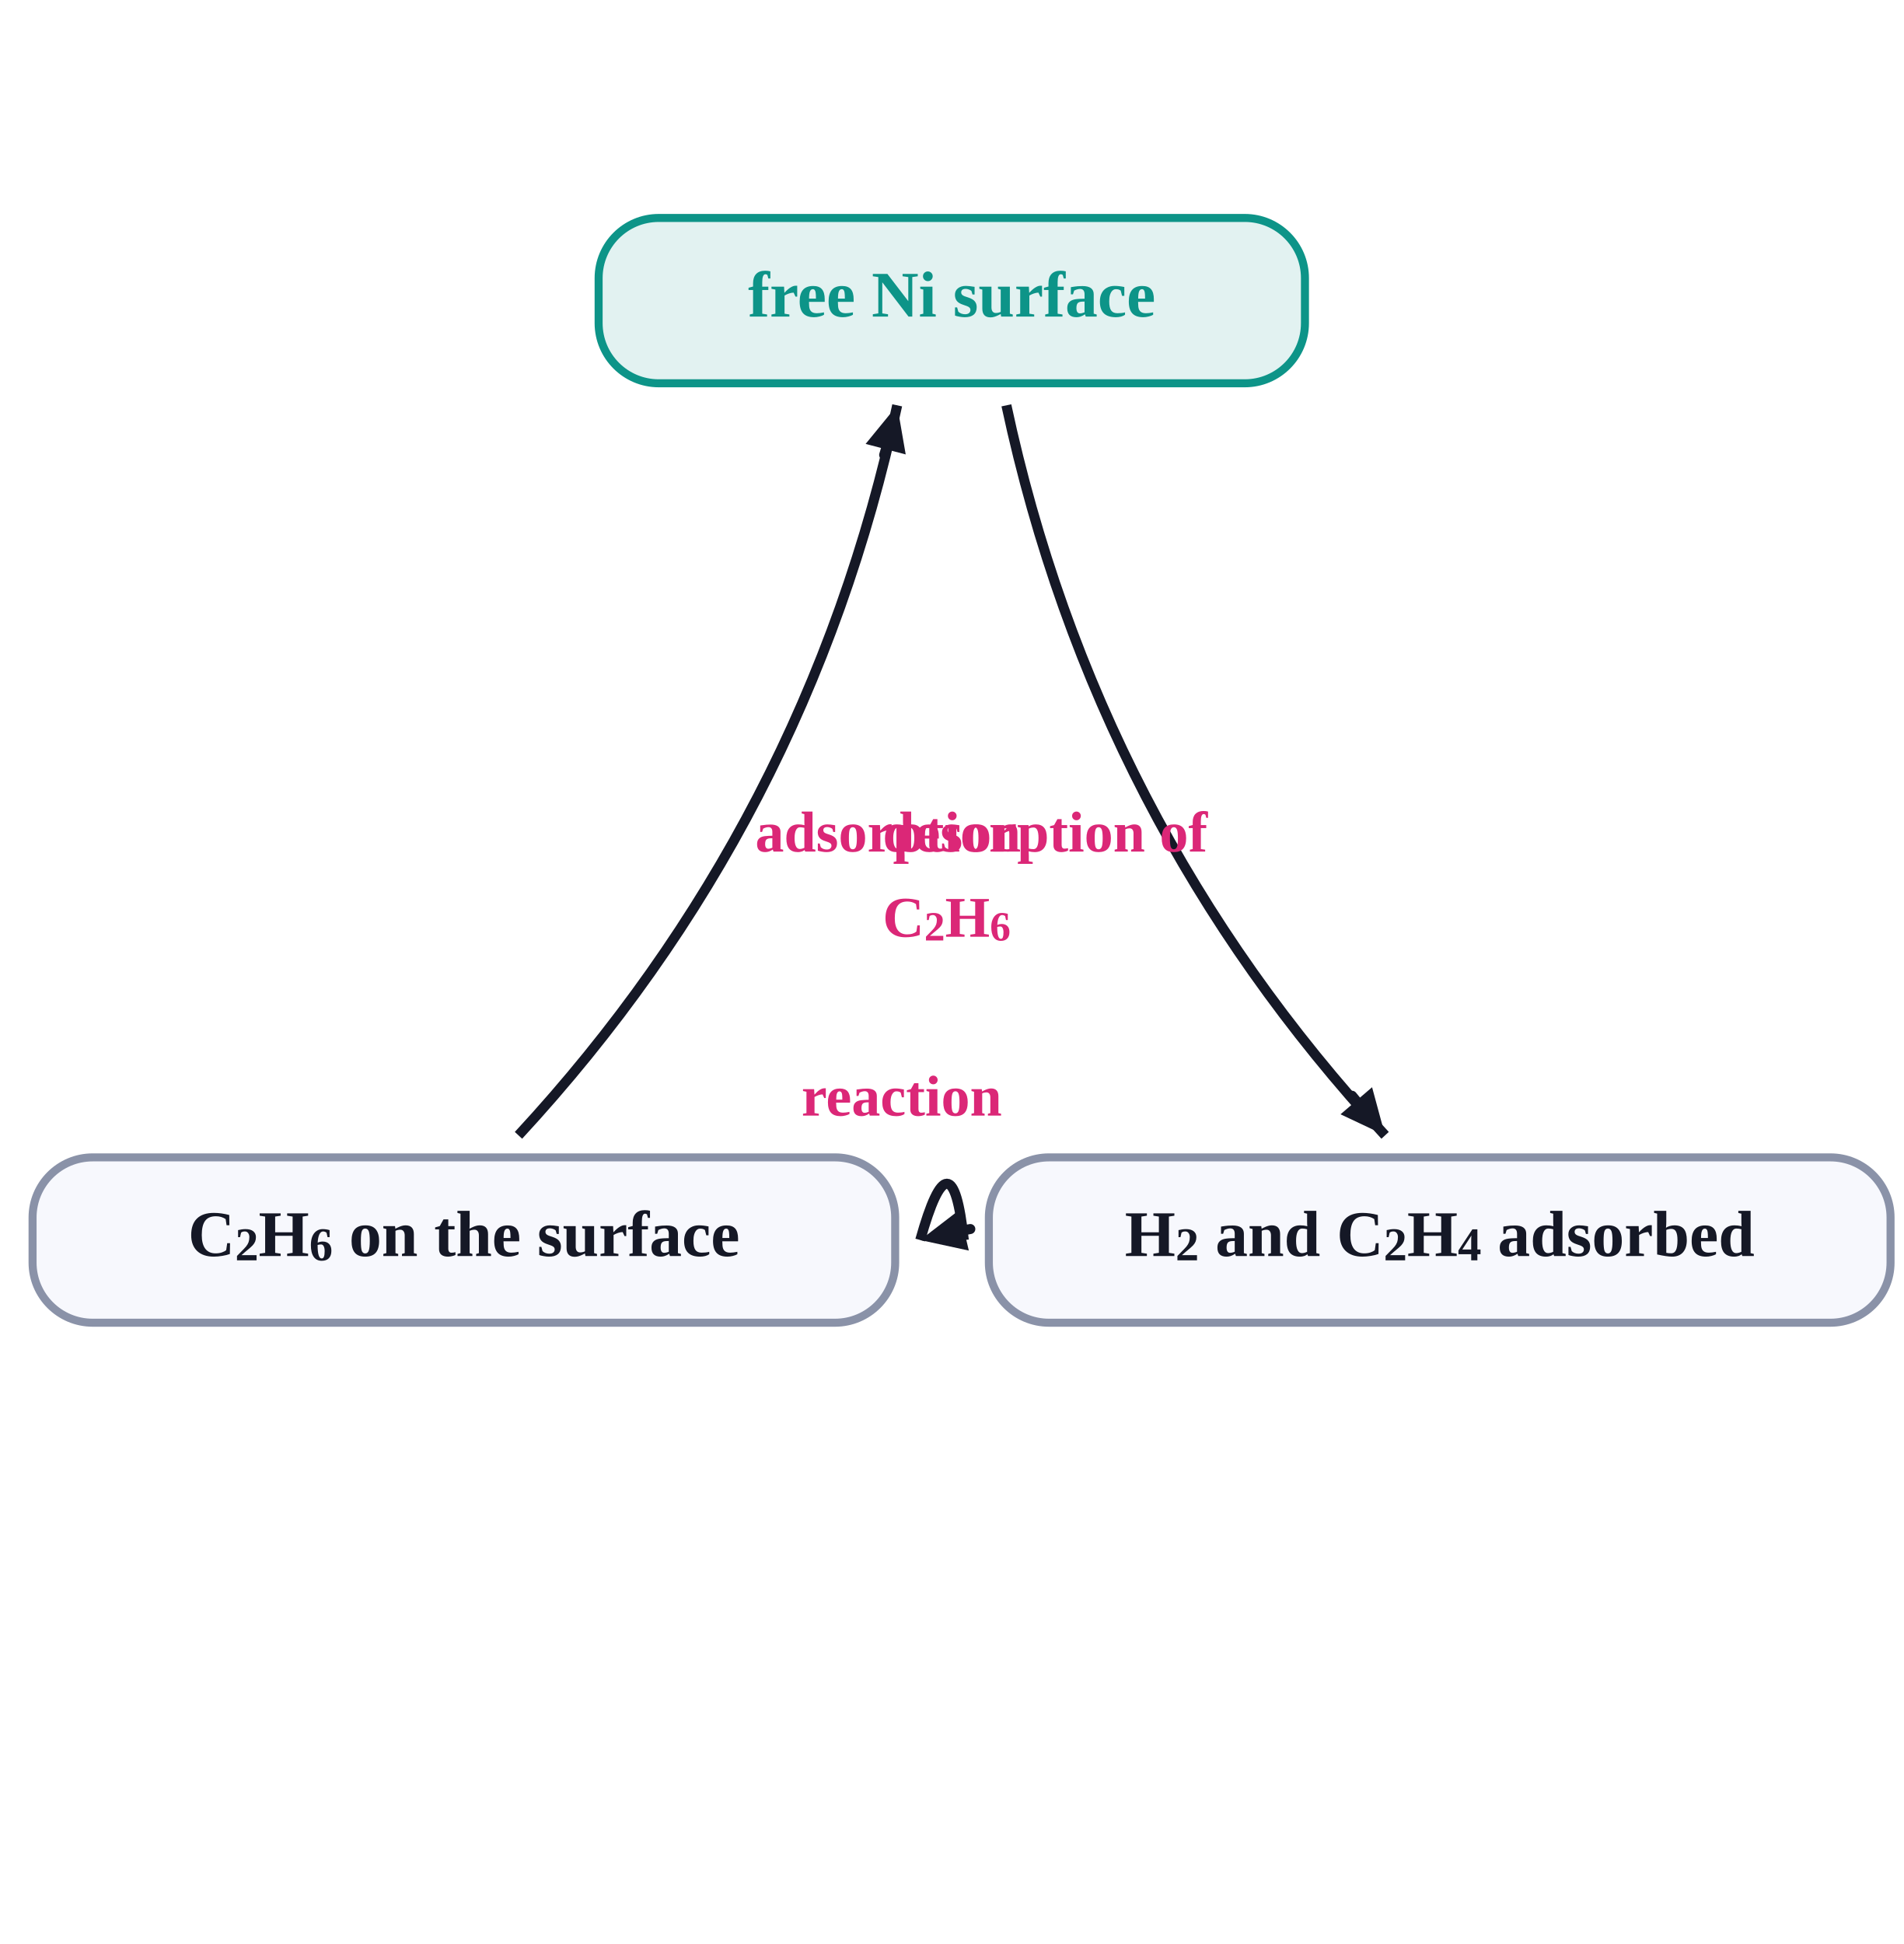
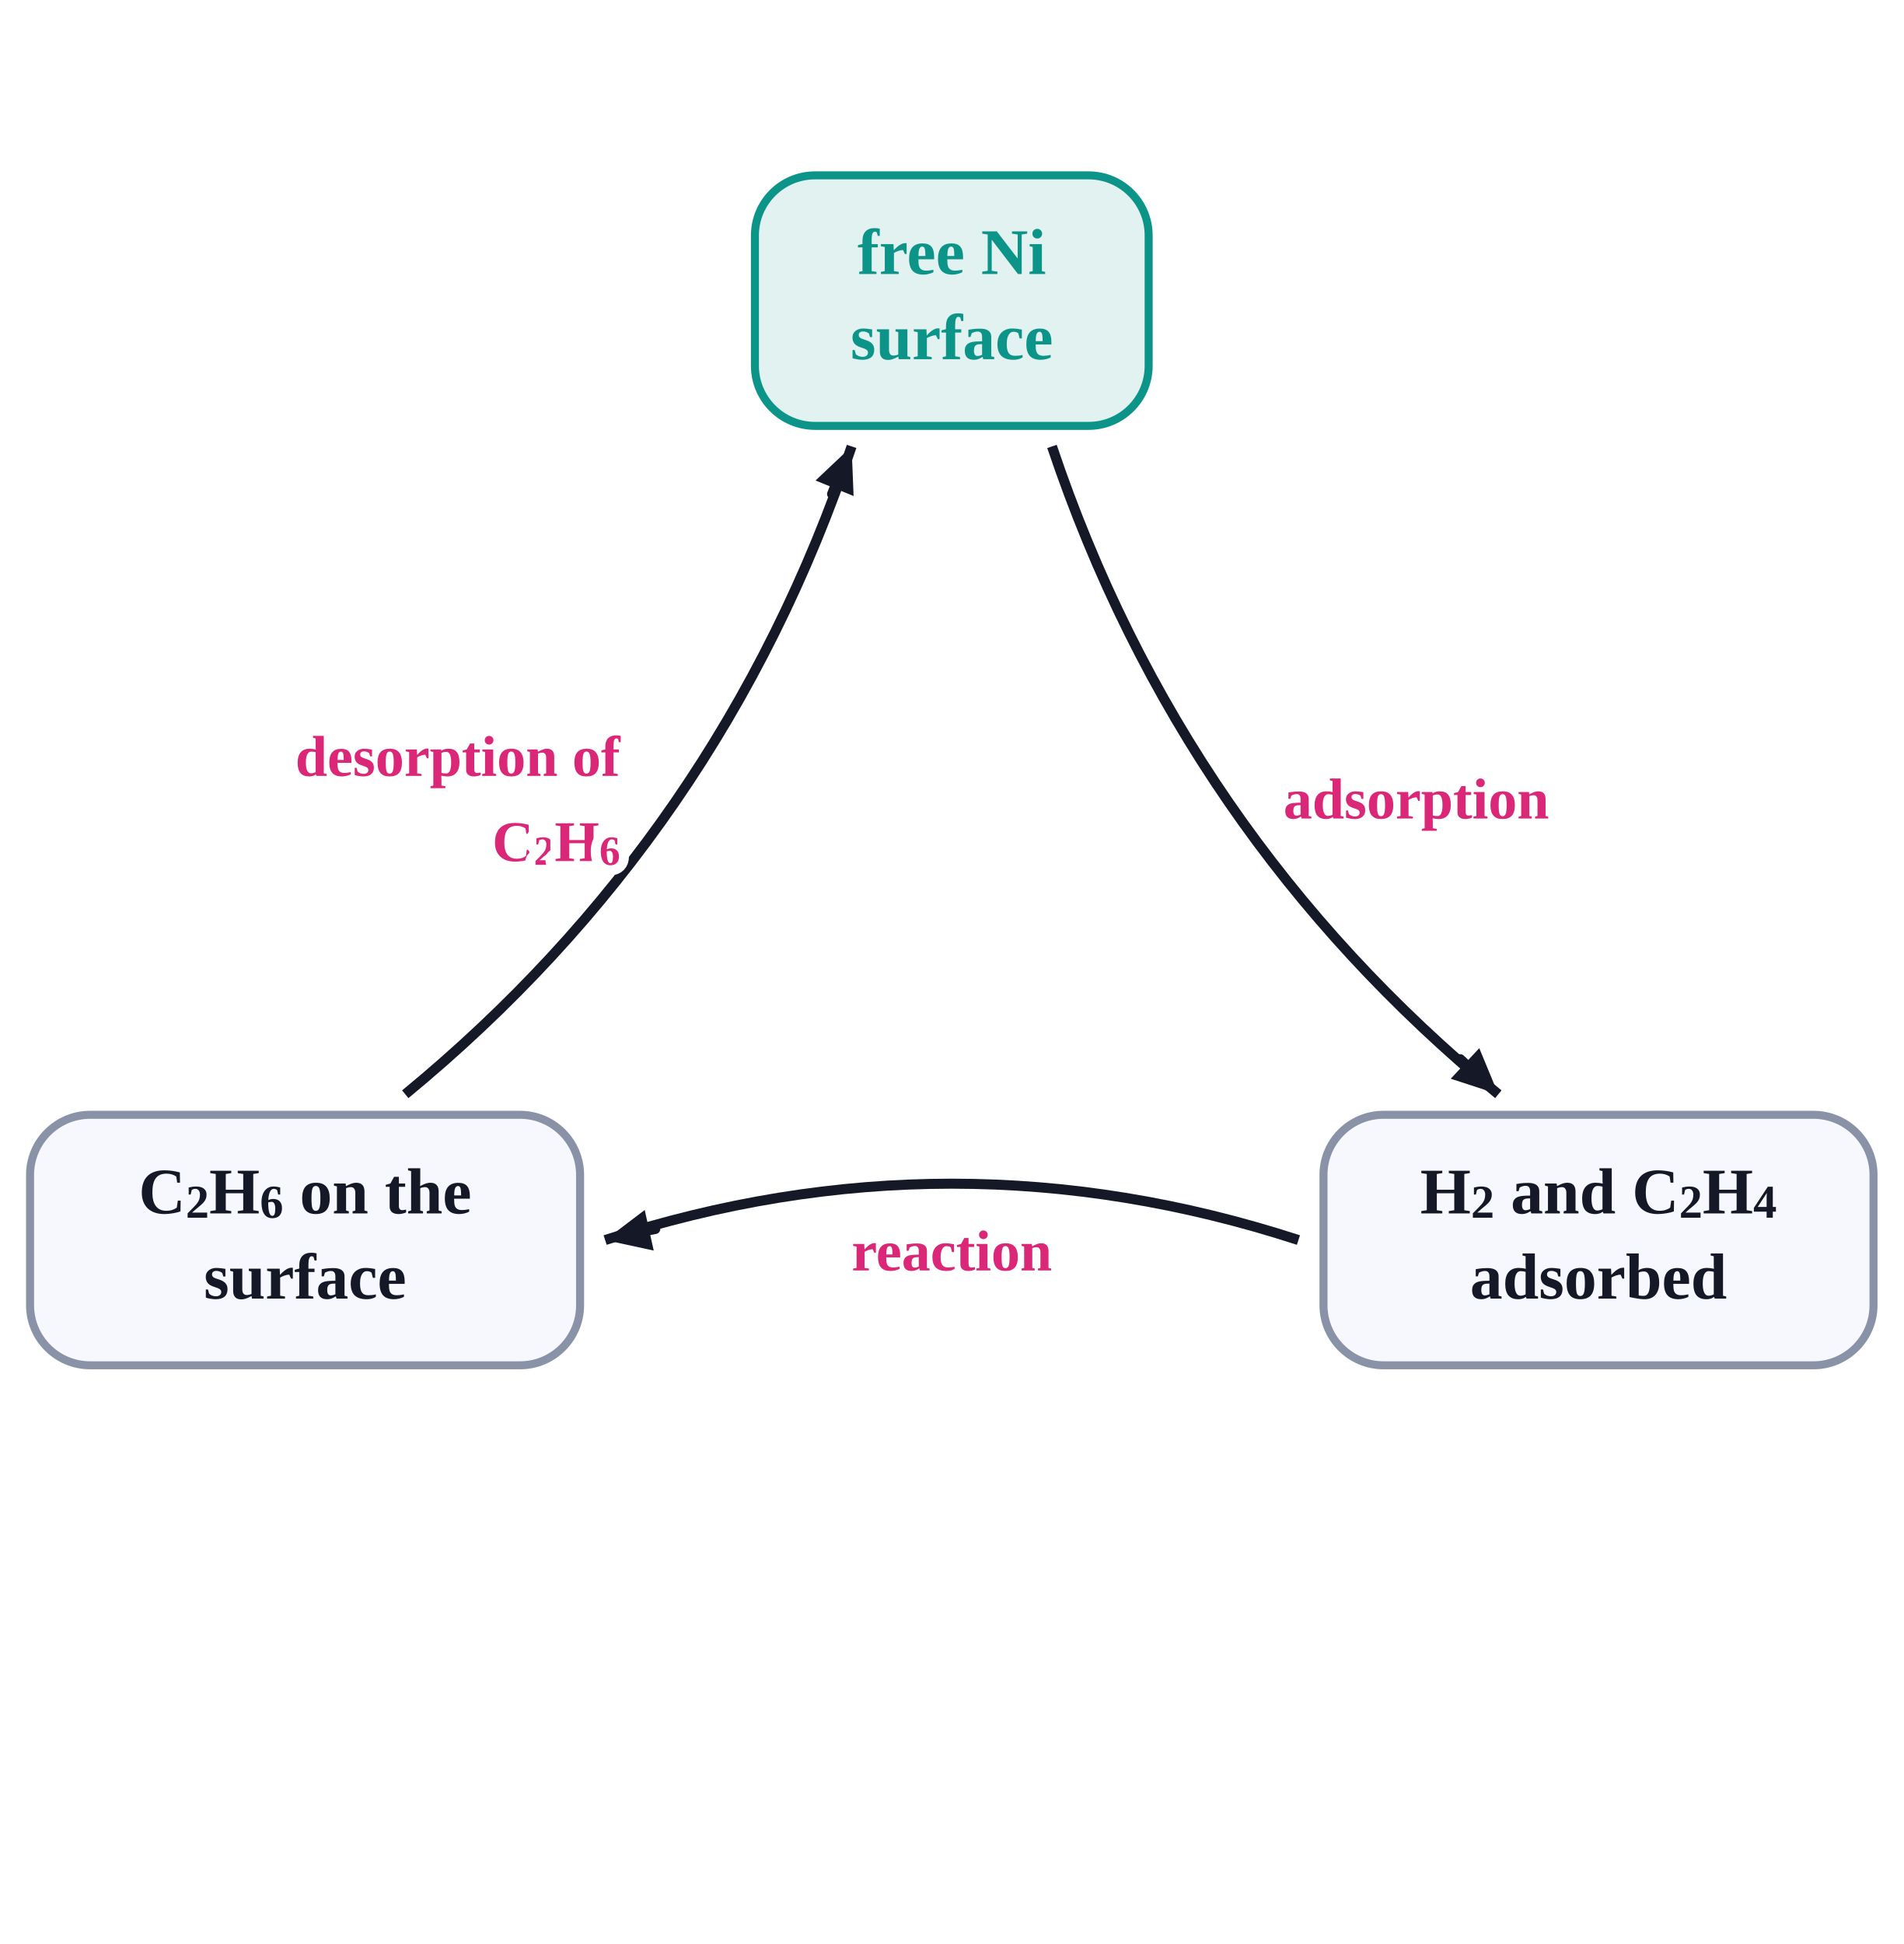
<svg xmlns="http://www.w3.org/2000/svg" viewBox="0 0 380.0 388.0" width="380.0" height="388.0" role="img" aria-label="A cycle: free Ni surface → H₂ and C₂H₄ adsorbed → reaction on the surface → ethane desorbs → free surface." style="color:var(--vx-ink, #151826);font-family:inherit;max-width:100%;height:auto">
-   <path d="M200.9 80.9 Q218.7 164.1 276.5 226.6" fill="none" stroke="var(--vx-ink, #151826)" stroke-width="2" />
-   <path d="M269.9 218.7 L271.3 220.4" stroke="var(--vx-ink, #151826)" stroke-width="2" stroke-linecap="round" fill="none" />
-   <path d="M276.5 226.6 L267.6 222.4 L273.9 217.0 Z" fill="var(--vx-ink, #151826)" />
-   <text x="203.8" y="166.7" font-size="11.5" font-weight="700" text-anchor="end" dominant-baseline="middle" fill="var(--vx-a2, #db2777)">adsorption</text>
-   <path d="M192.4 247.5 Q190.0 225.0 183.7 247.5" fill="none" stroke="var(--vx-ink, #151826)" stroke-width="2" />
-   <path d="M193.7 245.3 L191.6 245.7" stroke="var(--vx-ink, #151826)" stroke-width="2" stroke-linecap="round" fill="none" />
-   <path d="M183.7 247.5 L191.5 241.5 L193.4 249.6 Z" fill="var(--vx-ink, #151826)" />
-   <text x="180.0" y="219.4" font-size="11.5" font-weight="700" text-anchor="middle" dominant-baseline="middle" fill="var(--vx-a2, #db2777)">reaction</text>
-   <path d="M103.5 226.6 Q161.3 164.1 179.1 80.9" fill="none" stroke="var(--vx-ink, #151826)" stroke-width="2" />
-   <path d="M176.5 90.8 L177.1 88.8" stroke="var(--vx-ink, #151826)" stroke-width="2" stroke-linecap="round" fill="none" />
-   <path d="M179.1 80.9 L180.8 90.7 L172.8 88.6 Z" fill="var(--vx-ink, #151826)" />
-   <text x="176.2" y="166.7" font-size="11.5" font-weight="700" text-anchor="start" dominant-baseline="middle" fill="var(--vx-a2, #db2777)">desorption of</text>
-   <text x="176.2" y="183.7" font-size="11.5" font-weight="700" text-anchor="start" dominant-baseline="middle" fill="var(--vx-a2, #db2777)">C<tspan baseline-shift="sub" font-size="8.3">2</tspan>H<tspan baseline-shift="sub" font-size="8.3">6</tspan>
+   <path d="M210.0 89.1 Q236.0 166.5 299.1 218.4" fill="none" stroke="var(--vx-ink, #151826)" stroke-width="2" />
+   <path d="M291.5 211.4 L293.1 212.9" stroke="var(--vx-ink, #151826)" stroke-width="2" stroke-linecap="round" fill="none" />
+   <path d="M299.1 218.4 L289.6 215.3 L295.3 209.2 Z" fill="var(--vx-ink, #151826)" />
+   <text x="256.2" y="160.1" font-size="11.5" font-weight="700" text-anchor="start" dominant-baseline="middle" fill="var(--vx-a2, #db2777)" stroke="var(--vx-card, #fff)" stroke-width="4" stroke-linejoin="round" paint-order="stroke">adsorption</text>
+   <path d="M259.2 247.5 Q190.0 225.0 120.8 247.5" fill="none" stroke="var(--vx-ink, #151826)" stroke-width="2" />
+   <path d="M130.8 245.3 L128.7 245.7" stroke="var(--vx-ink, #151826)" stroke-width="2" stroke-linecap="round" fill="none" />
+   <path d="M120.8 247.5 L128.7 241.5 L130.5 249.6 Z" fill="var(--vx-ink, #151826)" />
+   <text x="190.0" y="250.3" font-size="11.5" font-weight="700" text-anchor="middle" dominant-baseline="middle" fill="var(--vx-a2, #db2777)" stroke="var(--vx-card, #fff)" stroke-width="4" stroke-linejoin="round" paint-order="stroke">reaction</text>
+   <path d="M80.9 218.4 Q144.0 166.5 170.0 89.1" fill="none" stroke="var(--vx-ink, #151826)" stroke-width="2" />
+   <path d="M166.1 98.6 L166.9 96.6" stroke="var(--vx-ink, #151826)" stroke-width="2" stroke-linecap="round" fill="none" />
+   <path d="M170.0 89.1 L170.4 99.0 L162.8 95.9 Z" fill="var(--vx-ink, #151826)" />
+   <text x="123.8" y="151.6" font-size="11.5" font-weight="700" text-anchor="end" dominant-baseline="middle" fill="var(--vx-a2, #db2777)" stroke="var(--vx-card, #fff)" stroke-width="4" stroke-linejoin="round" paint-order="stroke">desorption of</text>
+   <text x="123.8" y="168.6" font-size="11.5" font-weight="700" text-anchor="end" dominant-baseline="middle" fill="var(--vx-a2, #db2777)" stroke="var(--vx-card, #fff)" stroke-width="4" stroke-linejoin="round" paint-order="stroke">C<tspan baseline-shift="sub" font-size="8.3">2</tspan>H<tspan baseline-shift="sub" font-size="8.3">6</tspan>
  </text>
-   <rect x="119.5" y="43.5" width="141.0" height="33.0" rx="12" fill="var(--vx-a4, #0d9488)" fill-opacity="0.12" stroke="var(--vx-a4, #0d9488)" stroke-width="1.6" />
-   <text x="190.0" y="59.5" font-size="13" font-weight="700" text-anchor="middle" dominant-baseline="middle" fill="var(--vx-a4, #0d9488)">free Ni surface</text>
-   <rect x="197.4" y="231.0" width="180.0" height="33.0" rx="12" fill="#f7f8fd" fill-opacity="1" stroke="var(--vx-line, #8a92a8)" stroke-width="1.6" />
-   <text x="287.4" y="247.0" font-size="13" font-weight="700" text-anchor="middle" dominant-baseline="middle" fill="var(--vx-ink, #151826)">H<tspan baseline-shift="sub" font-size="9.4">2</tspan> and C<tspan baseline-shift="sub" font-size="9.4">2</tspan>H<tspan baseline-shift="sub" font-size="9.4">4</tspan> adsorbed</text>
-   <rect x="6.5" y="231.0" width="172.2" height="33.0" rx="12" fill="#f7f8fd" fill-opacity="1" stroke="var(--vx-line, #8a92a8)" stroke-width="1.6" />
-   <text x="92.6" y="247.0" font-size="13" font-weight="700" text-anchor="middle" dominant-baseline="middle" fill="var(--vx-ink, #151826)">C<tspan baseline-shift="sub" font-size="9.4">2</tspan>H<tspan baseline-shift="sub" font-size="9.4">6</tspan> on the surface</text>
+   <rect x="150.7" y="35.0" width="78.6" height="50.0" rx="12" fill="var(--vx-a4, #0d9488)" fill-opacity="0.12" stroke="var(--vx-a4, #0d9488)" stroke-width="1.6" />
+   <text x="190.0" y="51.0" font-size="13" font-weight="700" text-anchor="middle" dominant-baseline="middle" fill="var(--vx-a4, #0d9488)">free Ni</text>
+   <text x="190.0" y="68.0" font-size="13" font-weight="700" text-anchor="middle" dominant-baseline="middle" fill="var(--vx-a4, #0d9488)">surface</text>
+   <rect x="264.2" y="222.5" width="109.8" height="50.0" rx="12" fill="#f7f8fd" fill-opacity="1" stroke="var(--vx-line, #8a92a8)" stroke-width="1.6" />
+   <text x="319.1" y="238.5" font-size="13" font-weight="700" text-anchor="middle" dominant-baseline="middle" fill="var(--vx-ink, #151826)">H<tspan baseline-shift="sub" font-size="9.4">2</tspan> and C<tspan baseline-shift="sub" font-size="9.4">2</tspan>H<tspan baseline-shift="sub" font-size="9.4">4</tspan>
+   </text>
+   <text x="319.1" y="255.5" font-size="13" font-weight="700" text-anchor="middle" dominant-baseline="middle" fill="var(--vx-ink, #151826)">adsorbed</text>
+   <rect x="6.0" y="222.5" width="109.8" height="50.0" rx="12" fill="#f7f8fd" fill-opacity="1" stroke="var(--vx-line, #8a92a8)" stroke-width="1.6" />
+   <text x="60.9" y="238.5" font-size="13" font-weight="700" text-anchor="middle" dominant-baseline="middle" fill="var(--vx-ink, #151826)">C<tspan baseline-shift="sub" font-size="9.4">2</tspan>H<tspan baseline-shift="sub" font-size="9.4">6</tspan> on the</text>
+   <text x="60.9" y="255.5" font-size="13" font-weight="700" text-anchor="middle" dominant-baseline="middle" fill="var(--vx-ink, #151826)">surface</text>
</svg>
